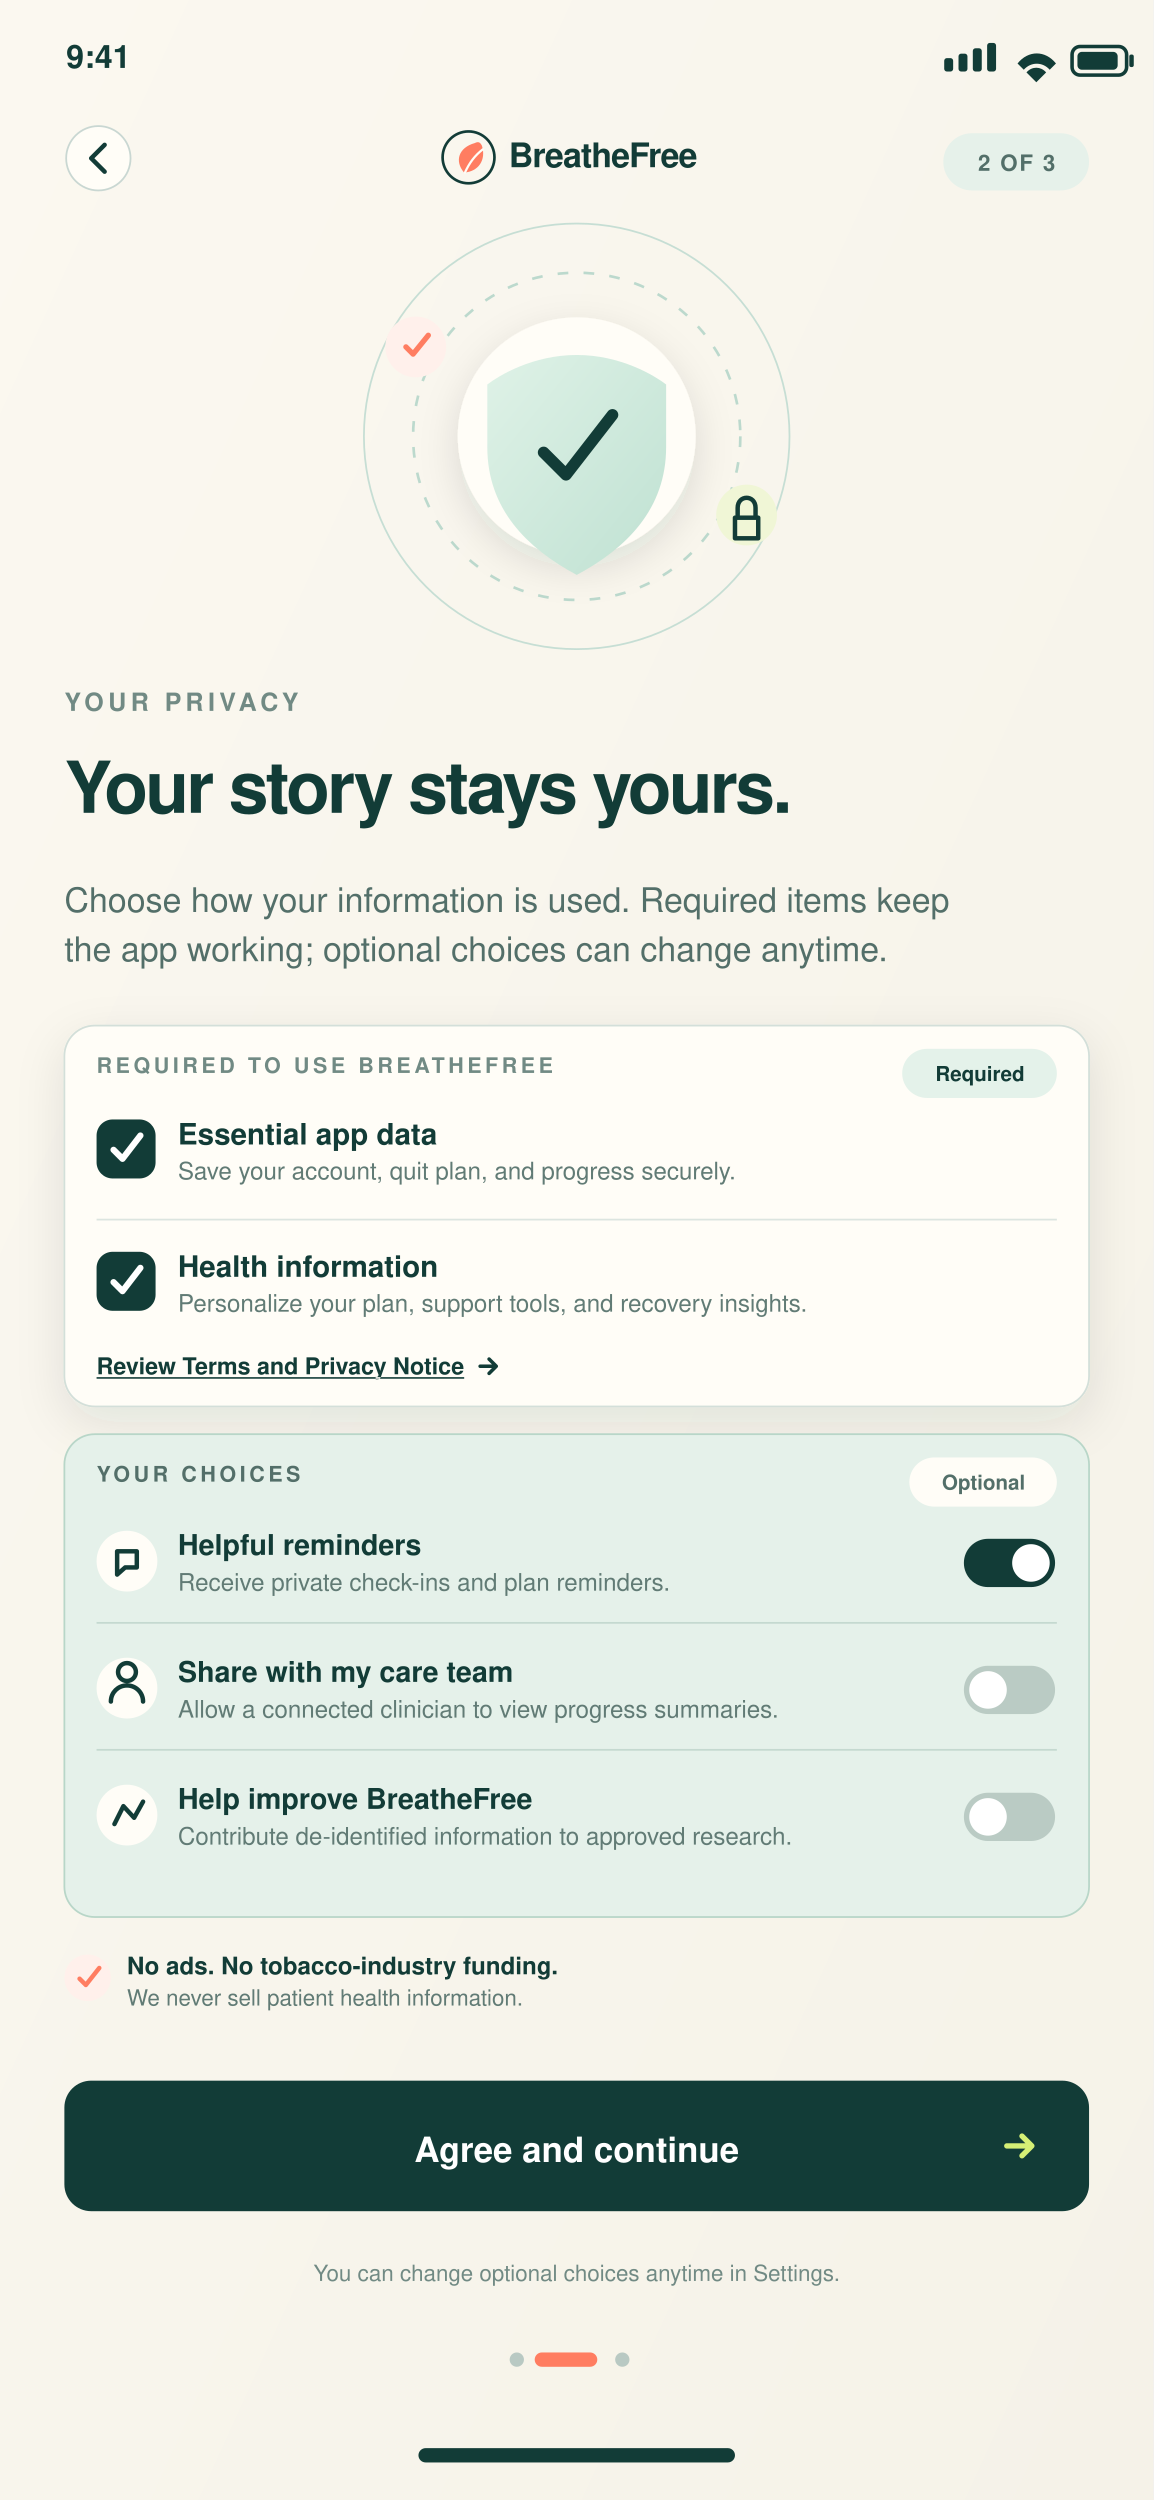
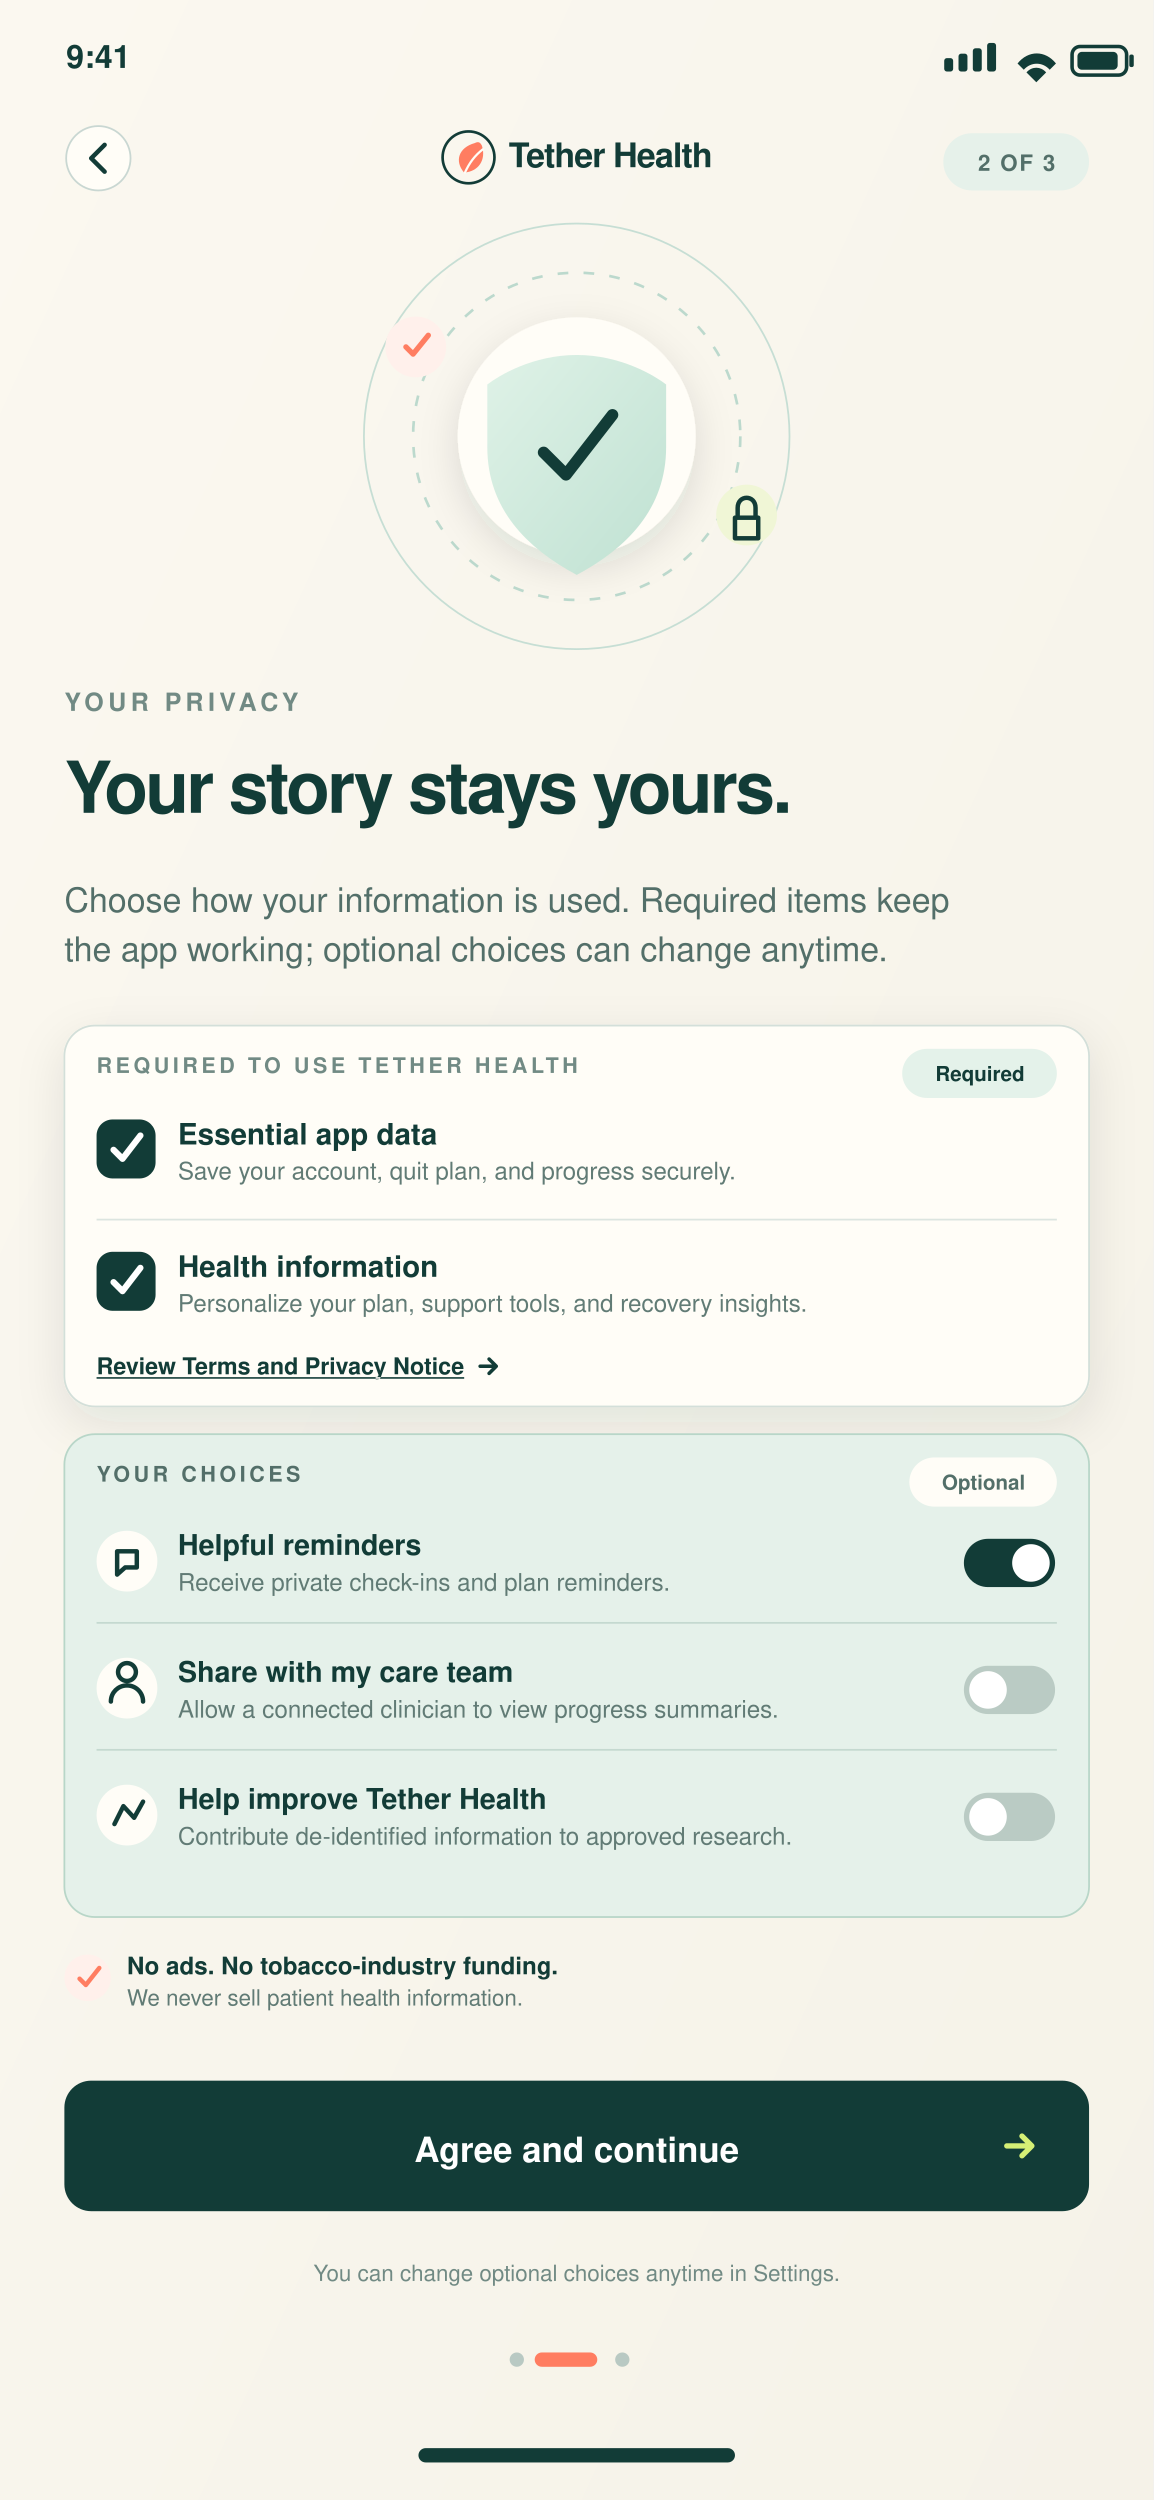
<svg xmlns="http://www.w3.org/2000/svg" width="1290" height="2796" viewBox="0 0 1290 2796">
  <defs>
    <linearGradient id="s3bg" x1="0" y1="0" x2="1" y2="1">
      <stop offset="0" stop-color="#FBF8F0" />
      <stop offset="1" stop-color="#F5F2E8" />
    </linearGradient>
    <linearGradient id="s3shield" x1="0" y1="0" x2="1" y2="1">
      <stop offset="0" stop-color="#DFF2E7" />
      <stop offset="1" stop-color="#BFE1D2" />
    </linearGradient>
    <filter id="s3shadow" x="-30%" y="-30%" width="160%" height="180%">
      <feDropShadow dx="0" dy="17" stdDeviation="27" flood-color="#123C37" flood-opacity="0.10" />
    </filter>
    <filter id="s3soft" x="-40%" y="-40%" width="180%" height="180%">
      <feDropShadow dx="0" dy="14" stdDeviation="22" flood-color="#123C37" flood-opacity="0.12" />
    </filter>
  </defs>
  <rect width="1290" height="2796" fill="url(#s3bg)" />
  <g fill="#123C37" font-family="Nimbus Sans, Arial, sans-serif" font-weight="700">
    <text x="74" y="76" font-size="36">9:41</text>
    <g transform="translate(1056 43)">
      <rect x="0" y="22" width="10" height="15" rx="3" />
      <rect x="16" y="17" width="10" height="20" rx="3" />
      <rect x="32" y="11" width="10" height="26" rx="3" />
      <rect x="48" y="5" width="10" height="32" rx="3" />
      <path d="M82 28c12-15 31-15 43 0l-7 7c-8-9-21-9-29 0zm10 10c6-7 16-7 22 0l-11 11z" />
      <rect x="143" y="9" width="61" height="32" rx="9" fill="none" stroke="#123C37" stroke-width="4" />
      <rect x="207" y="18" width="5" height="14" rx="2" />
      <rect x="149" y="15" width="45" height="20" rx="5" />
    </g>
  </g>
  <g transform="translate(72 139)">
    <circle cx="38" cy="38" r="36" fill="#FFFDF7" stroke="#C9D7D2" stroke-width="2" />
    <path d="M45 23L30 38l15 15" fill="none" stroke="#123C37" stroke-width="5" stroke-linecap="round" stroke-linejoin="round" />
  </g>
  <g transform="translate(493 145)">
    <circle cx="31" cy="31" r="29" fill="none" stroke="#123C37" stroke-width="3" />
    <path d="M38 15c-18 5-23 20-12 33 16-1 25-14 20-30-2-4-4-5-8-3z" fill="#FF7D61" />
    <path d="M27 48c5-11 11-19 20-26" fill="none" stroke="#FFFDF7" stroke-width="2.5" stroke-linecap="round" />
-     <text x="76" y="42" fill="#123C37" font-family="Nimbus Sans, Arial, sans-serif" font-weight="700" font-size="38" letter-spacing="-1">BreatheFree</text>
+     <text x="76" y="42" fill="#123C37" font-family="Nimbus Sans, Arial, sans-serif" font-weight="700" font-size="38" letter-spacing="-1">Tether Health</text>
  </g>
  <g transform="translate(1055 149)">
    <rect width="163" height="64" rx="32" fill="#E6F1EA" />
    <text x="82" y="42" text-anchor="middle" fill="#536F69" font-family="Nimbus Sans, Arial, sans-serif" font-weight="700" font-size="25" letter-spacing="2">2 OF 3</text>
  </g>
  <g transform="translate(645 488)">
    <circle r="238" fill="none" stroke="#C6DED4" stroke-width="2" />
    <circle r="183" fill="none" stroke="#BCD9CD" stroke-width="3" stroke-dasharray="12 17" />
    <circle r="133" fill="#FFFDF7" filter="url(#s3soft)" />
    <path d="M0-91C-49-91-87-68-100-58v70c0 69 44 113 100 143 56-30 100-74 100-143v-70C87-68 49-91 0-91z" fill="url(#s3shield)" />
    <path d="M-37 18l25 25 52-67" fill="none" stroke="#123C37" stroke-width="13" stroke-linecap="round" stroke-linejoin="round" />
    <circle cx="-180" cy="-100" r="34" fill="#FFF0EB" />
    <path d="M-191-100l8 8 17-21" fill="none" stroke="#FF7D61" stroke-width="6" stroke-linecap="round" stroke-linejoin="round" />
    <circle cx="190" cy="88" r="34" fill="#F0F6D6" />
    <path d="M180 91v-11c0-15 20-15 20 0v11M177 91h26v23h-26z" fill="none" stroke="#123C37" stroke-width="5" stroke-linejoin="round" />
  </g>
  <text x="72" y="795" fill="#718A84" font-family="Nimbus Sans, Arial, sans-serif" font-weight="700" font-size="28" letter-spacing="5">YOUR PRIVACY</text>
  <text x="72" y="909" fill="#123C37" font-family="Nimbus Sans, Arial, sans-serif" font-weight="700" font-size="80" letter-spacing="-3">Your story stays yours.</text>
  <text x="72" y="1020" fill="#536F69" font-family="Nimbus Sans, Arial, sans-serif" font-size="38">
    <tspan x="72" dy="0">Choose how your information is used. Required items keep</tspan>
    <tspan x="72" dy="55">the app working; optional choices can change anytime.</tspan>
  </text>
  <g transform="translate(72 1147)">
    <rect width="1146" height="426" rx="34" fill="#FFFDF7" stroke="#D3DFD9" stroke-width="2" filter="url(#s3shadow)" />
-     <text x="36" y="53" fill="#718A84" font-family="Nimbus Sans, Arial, sans-serif" font-weight="700" font-size="24" letter-spacing="4">REQUIRED TO USE BREATHEFREE</text>
+     <text x="36" y="53" fill="#718A84" font-family="Nimbus Sans, Arial, sans-serif" font-weight="700" font-size="24" letter-spacing="4">REQUIRED TO USE TETHER HEALTH</text>
    <rect x="937" y="26" width="173" height="55" rx="28" fill="#E4F2EA" />
    <text x="1024" y="62" text-anchor="middle" fill="#123C37" font-family="Nimbus Sans, Arial, sans-serif" font-weight="700" font-size="23">Required</text>
    <g transform="translate(36 105)">
      <rect width="66" height="66" rx="18" fill="#123C37" />
      <path d="M19 34l10 10 20-26" fill="none" stroke="#FFFFFF" stroke-width="7" stroke-linecap="round" stroke-linejoin="round" />
      <text x="91" y="28" fill="#123C37" font-family="Nimbus Sans, Arial, sans-serif" font-weight="700" font-size="33">Essential app data</text>
      <text x="91" y="67" fill="#617B75" font-family="Nimbus Sans, Arial, sans-serif" font-size="27">Save your account, quit plan, and progress securely.</text>
    </g>
    <line x1="36" y1="217" x2="1110" y2="217" stroke="#DCE5E0" stroke-width="2" />
    <g transform="translate(36 253)">
      <rect width="66" height="66" rx="18" fill="#123C37" />
      <path d="M19 34l10 10 20-26" fill="none" stroke="#FFFFFF" stroke-width="7" stroke-linecap="round" stroke-linejoin="round" />
      <text x="91" y="28" fill="#123C37" font-family="Nimbus Sans, Arial, sans-serif" font-weight="700" font-size="33">Health information</text>
      <text x="91" y="67" fill="#617B75" font-family="Nimbus Sans, Arial, sans-serif" font-size="27">Personalize your plan, support tools, and recovery insights.</text>
    </g>
    <text x="36" y="390" fill="#123C37" font-family="Nimbus Sans, Arial, sans-serif" font-weight="700" font-size="26" text-decoration="underline">Review Terms and Privacy Notice</text>
    <path d="M465 381h17m-7-8 8 8-8 8" fill="none" stroke="#123C37" stroke-width="4" stroke-linecap="round" stroke-linejoin="round" />
  </g>
  <g transform="translate(72 1604)">
    <rect width="1146" height="540" rx="34" fill="#E5F1EA" stroke="#B8D6C8" stroke-width="2" />
    <text x="36" y="53" fill="#536F69" font-family="Nimbus Sans, Arial, sans-serif" font-weight="700" font-size="24" letter-spacing="4">YOUR CHOICES</text>
    <rect x="945" y="26" width="165" height="55" rx="28" fill="#FFFDF7" />
    <text x="1028" y="62" text-anchor="middle" fill="#536F69" font-family="Nimbus Sans, Arial, sans-serif" font-weight="700" font-size="23">Optional</text>
    <g transform="translate(36 108)">
      <circle cx="34" cy="34" r="34" fill="#FFFDF7" />
      <path d="M23 23h22v18H32l-9 8z" fill="none" stroke="#123C37" stroke-width="5" stroke-linejoin="round" />
      <text x="91" y="27" fill="#123C37" font-family="Nimbus Sans, Arial, sans-serif" font-weight="700" font-size="32">Helpful reminders</text>
      <text x="91" y="67" fill="#617B75" font-family="Nimbus Sans, Arial, sans-serif" font-size="27">Receive private check-ins and plan reminders.</text>
      <g transform="translate(970 9)">
        <rect width="102" height="54" rx="27" fill="#123C37" />
        <circle cx="75" cy="27" r="21" fill="#FFFFFF" />
      </g>
    </g>
    <line x1="36" y1="211" x2="1110" y2="211" stroke="#C4D9D0" stroke-width="2" />
    <g transform="translate(36 250)">
      <circle cx="34" cy="34" r="34" fill="#FFFDF7" />
      <path d="M21 41c0-10 8-18 18-18s18 8 18 18M39 18a10 10 0 1 0 0-20 10 10 0 0 0 0 20z" transform="translate(-5 8)" fill="none" stroke="#123C37" stroke-width="5" stroke-linecap="round" />
      <text x="91" y="27" fill="#123C37" font-family="Nimbus Sans, Arial, sans-serif" font-weight="700" font-size="32">Share with my care team</text>
      <text x="91" y="67" fill="#617B75" font-family="Nimbus Sans, Arial, sans-serif" font-size="27">Allow a connected clinician to view progress summaries.</text>
      <g transform="translate(970 9)">
        <rect width="102" height="54" rx="27" fill="#BACBC4" />
        <circle cx="27" cy="27" r="21" fill="#FFFFFF" />
      </g>
    </g>
    <line x1="36" y1="353" x2="1110" y2="353" stroke="#C4D9D0" stroke-width="2" />
    <g transform="translate(36 392)">
      <circle cx="34" cy="34" r="34" fill="#FFFDF7" />
      <path d="M20 44l10-20 12 13 10-18" fill="none" stroke="#123C37" stroke-width="5" stroke-linecap="round" stroke-linejoin="round" />
-       <text x="91" y="27" fill="#123C37" font-family="Nimbus Sans, Arial, sans-serif" font-weight="700" font-size="32">Help improve BreatheFree</text>
+       <text x="91" y="27" fill="#123C37" font-family="Nimbus Sans, Arial, sans-serif" font-weight="700" font-size="32">Help improve Tether Health</text>
      <text x="91" y="67" fill="#617B75" font-family="Nimbus Sans, Arial, sans-serif" font-size="27">Contribute de-identified information to approved research.</text>
      <g transform="translate(970 9)">
        <rect width="102" height="54" rx="27" fill="#BACBC4" />
        <circle cx="27" cy="27" r="21" fill="#FFFFFF" />
      </g>
    </g>
  </g>
  <g transform="translate(72 2186)">
    <circle cx="26" cy="26" r="26" fill="#FFF0EB" />
    <path d="M17 27l7 7 15-19" fill="none" stroke="#FF7D61" stroke-width="5" stroke-linecap="round" stroke-linejoin="round" />
    <text x="70" y="22" fill="#123C37" font-family="Nimbus Sans, Arial, sans-serif" font-weight="700" font-size="27">No ads. No tobacco-industry funding.</text>
    <text x="70" y="57" fill="#617B75" font-family="Nimbus Sans, Arial, sans-serif" font-size="25">We never sell patient health information.</text>
  </g>
  <g transform="translate(72 2327)">
    <rect width="1146" height="146" rx="30" fill="#123C37" />
    <text x="573" y="91" fill="#FFFFFF" text-anchor="middle" font-family="Nimbus Sans, Arial, sans-serif" font-weight="700" font-size="39">Agree and continue</text>
    <path d="M1054 73h28m-11-11 11 11-11 11" fill="none" stroke="#D5EF75" stroke-width="6" stroke-linecap="round" stroke-linejoin="round" />
  </g>
  <text x="645" y="2551" fill="#718A84" text-anchor="middle" font-family="Nimbus Sans, Arial, sans-serif" font-size="25">You can change optional choices anytime in Settings.</text>
  <g transform="translate(570 2631)">
    <circle cx="8" cy="8" r="8" fill="#B9C9C3" />
    <rect x="28" width="70" height="16" rx="8" fill="#FF7D61" />
    <circle cx="126" cy="8" r="8" fill="#B9C9C3" />
  </g>
  <rect x="468" y="2738" width="354" height="16" rx="8" fill="#123C37" />
</svg>
